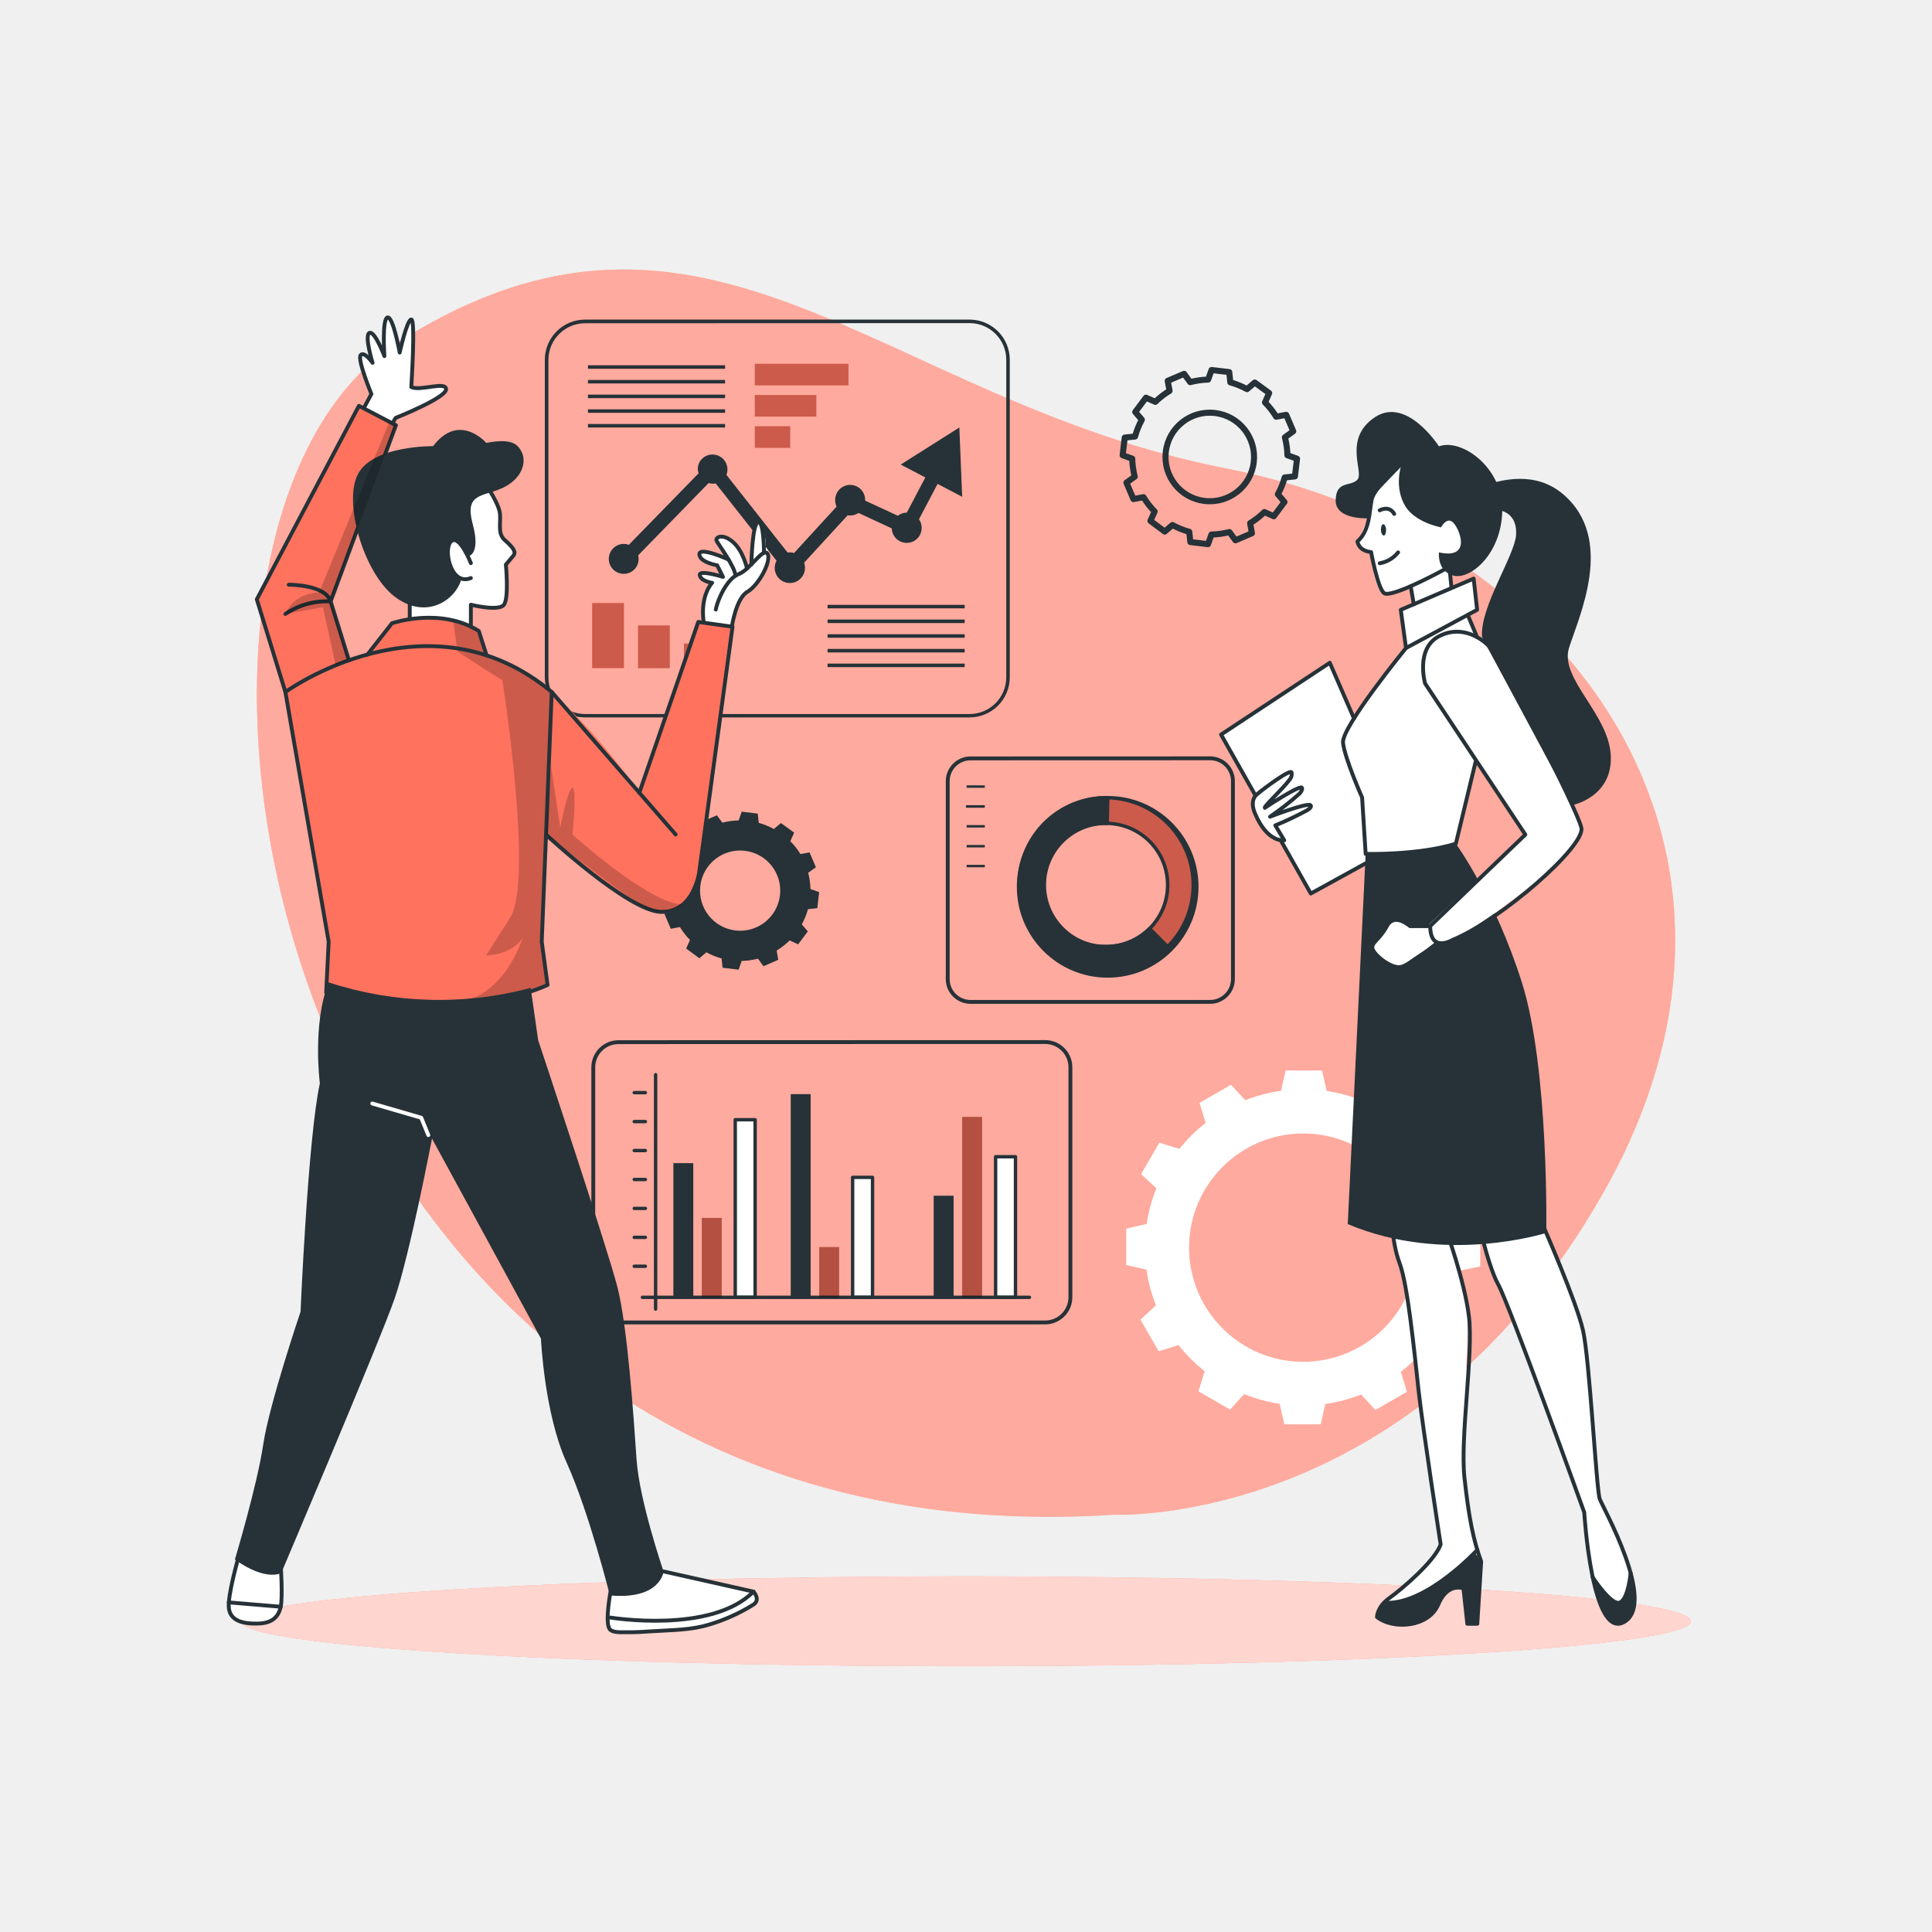
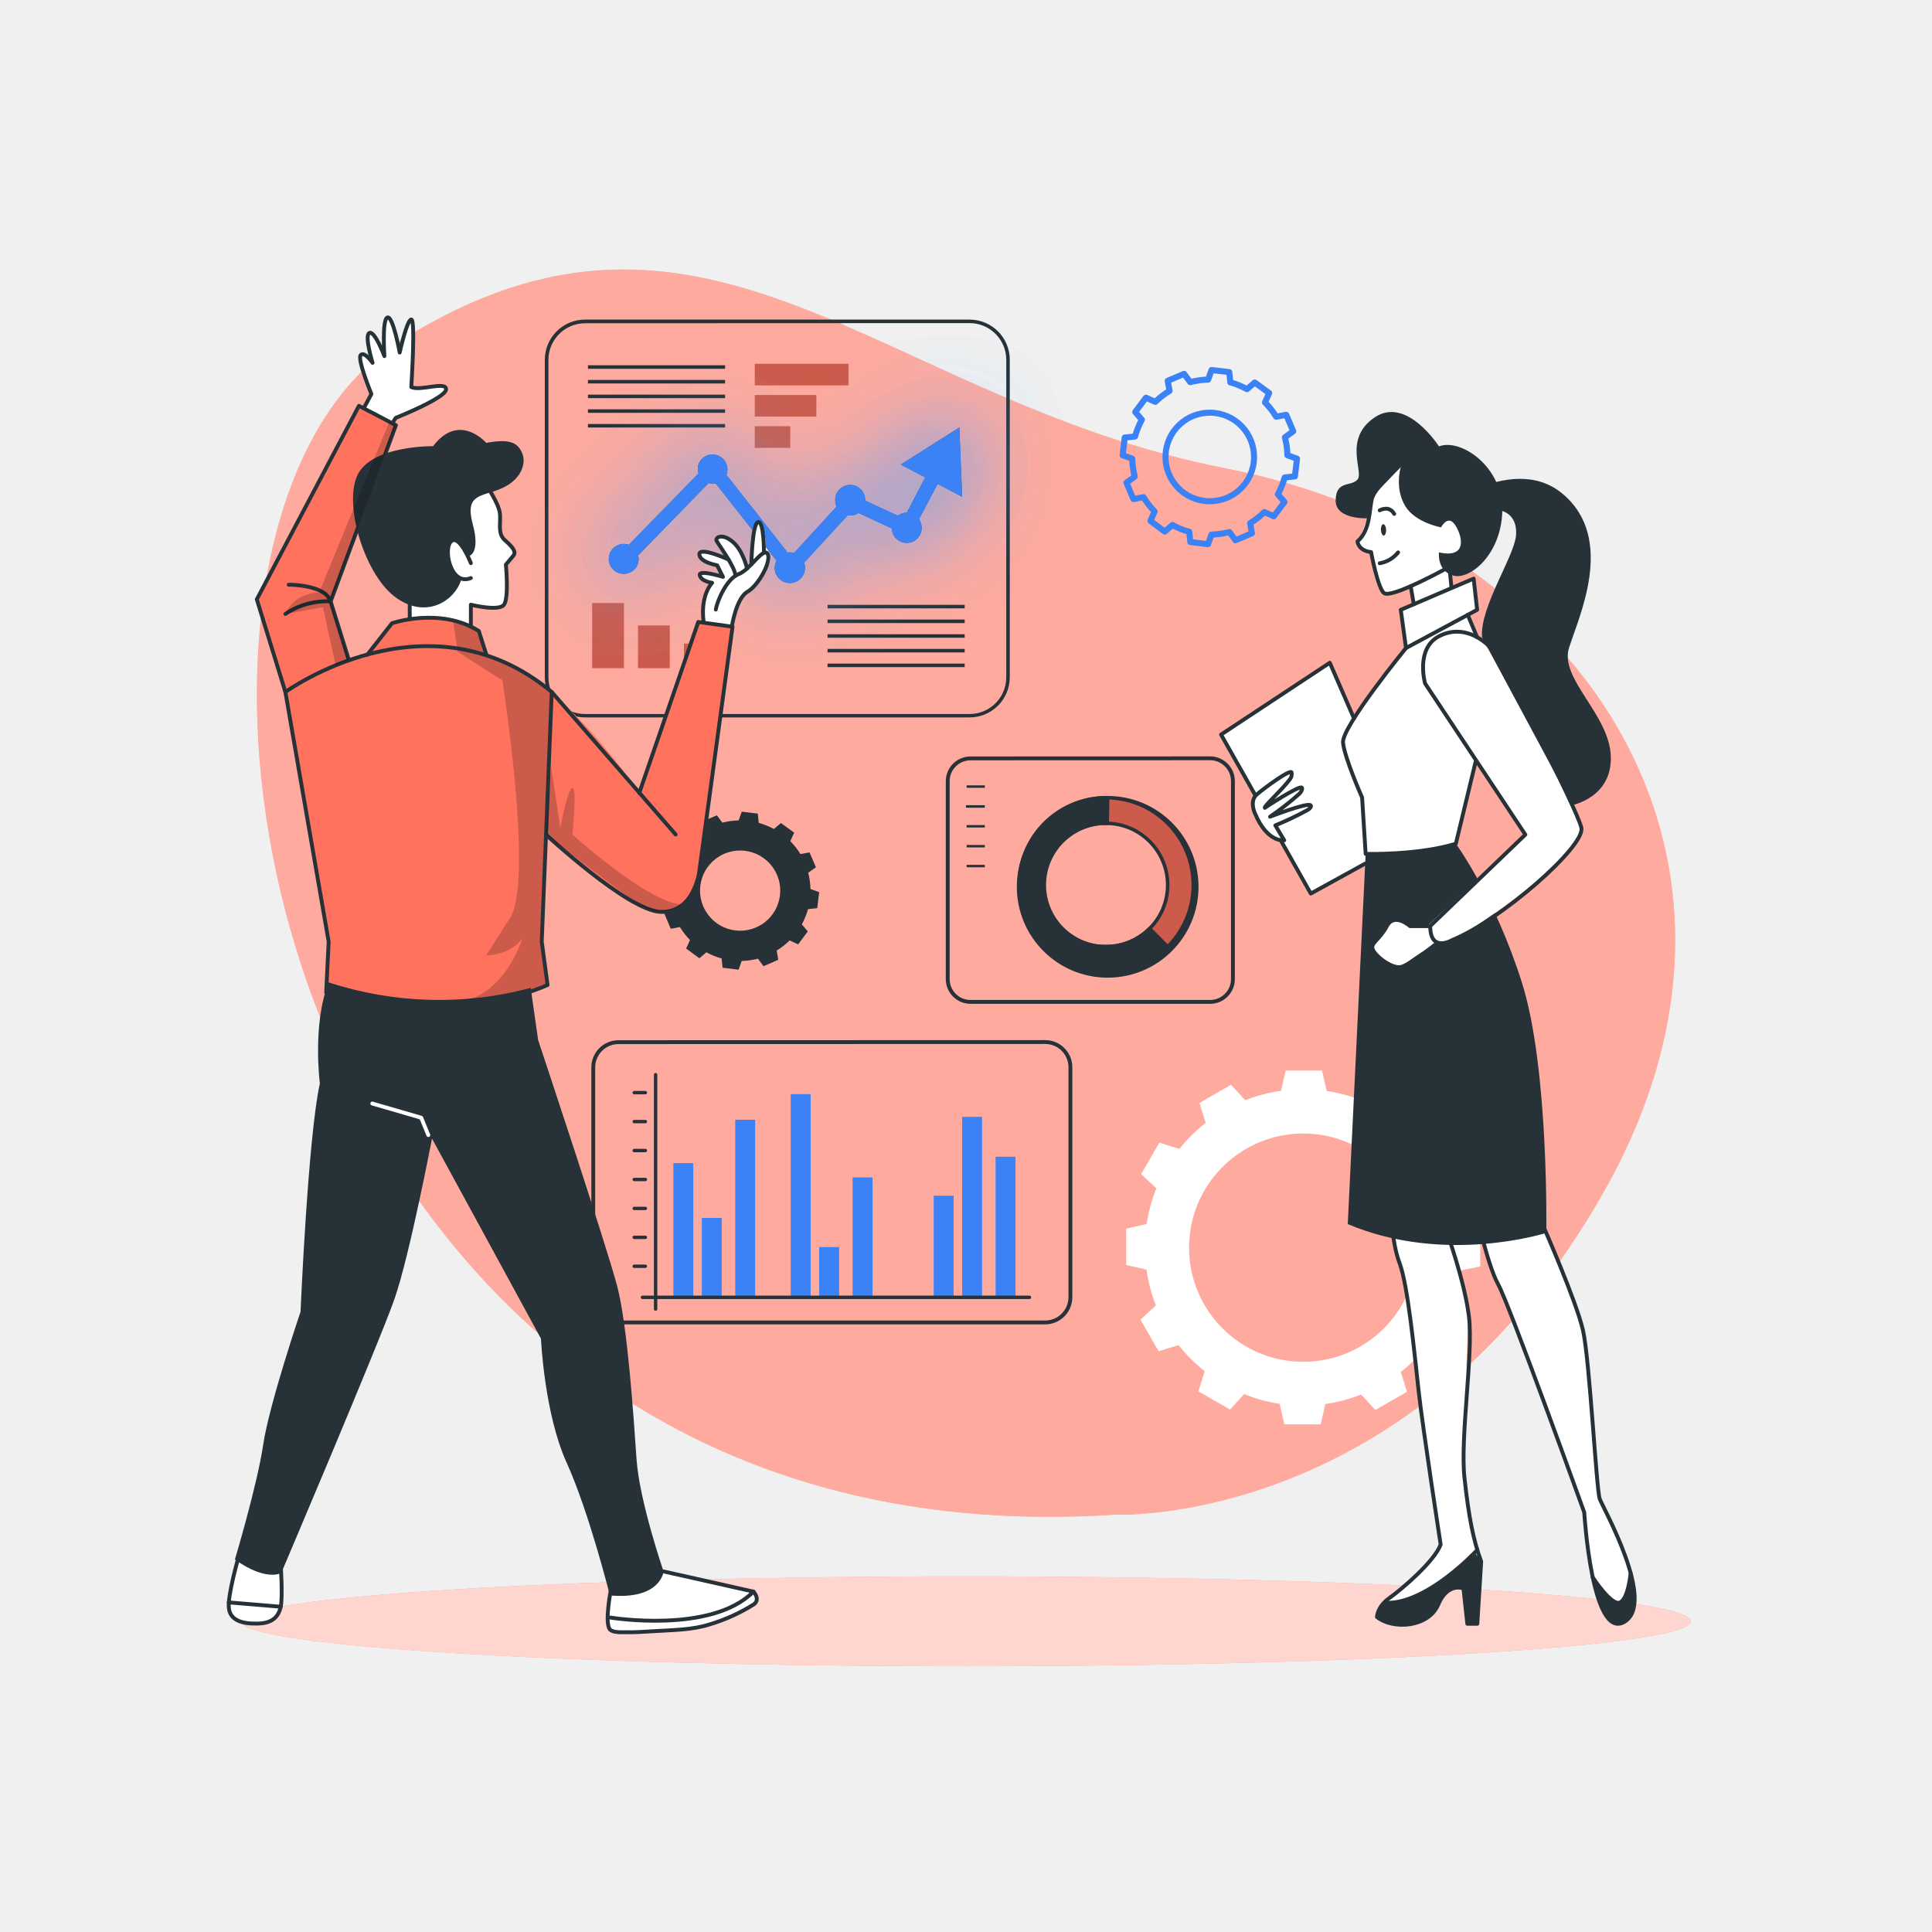
<svg xmlns="http://www.w3.org/2000/svg" viewBox="0 0 500 500">
+   <style>#gear-white{transform-box:fill-box;transform-origin:center center;animation:spin-ccw 10s linear infinite}#gear-black{transform-box:fill-box;transform-origin:center center;animation:spin-cw 7s linear infinite}#gear-outline{transform-box:fill-box;transform-origin:center center;animation:spin-ccw 12s linear infinite}@keyframes spin-cw{from{transform:rotate(0deg)}to{transform:rotate(360deg)}}@keyframes spin-ccw{from{transform:rotate(0deg)}to{transform:rotate(-360deg)}}#bar-1,#bar-2,#bar-3,#bar-4,#bar-5,#bar-6,#bar-7,#bar-8,#bar-9{transform-box:fill-box;transform-origin:50% 100%}#bar-1{animation:bar-bounce 2.2s ease-in-out infinite alternate}#bar-2{animation:bar-bounce 1.8s ease-in-out 0.3s infinite alternate}#bar-3{animation:bar-bounce 2.5s ease-in-out 0.6s infinite alternate}#bar-4{animation:bar-bounce 2.0s ease-in-out 0.9s infinite alternate}#bar-5{animation:bar-bounce 2.3s ease-in-out 1.2s infinite alternate}#bar-6{animation:bar-bounce 1.9s ease-in-out 1.5s infinite alternate}#bar-7{animation:bar-bounce 2.1s ease-in-out 1.8s infinite alternate}#bar-8{animation:bar-bounce 2.4s ease-in-out 2.1s infinite alternate}#bar-9{animation:bar-bounce 2.0s ease-in-out 2.4s infinite alternate}@keyframes bar-bounce{from{transform:scaleY(1)}to{transform:scaleY(0.25)}}</style>
+   <defs>
+     <filter id="lglow" x="-40%" y="-40%" width="180%" height="180%">
+       <feGaussianBlur in="SourceGraphic" stdDeviation="4" result="blur" />
+       <feMerge>
+         <feMergeNode in="blur" />
+         <feMergeNode in="SourceGraphic" />
+       </feMerge>
+     </filter>
+     <filter id="bglow" x="-60%" y="-60%" width="220%" height="220%">
+       <feGaussianBlur in="SourceAlpha" stdDeviation="8" result="blur-out" />
+       <feFlood flood-color="#4f8ef7" flood-opacity="0.25" result="dim-c" />
+       <feComposite in="dim-c" in2="blur-out" operator="in" result="dim-glow" />
+       <feFlood flood-color="#3b82f6" result="blue-fill">
+         <animate attributeName="flood-opacity" values="0;0;0.95;0.95;0;0" keyTimes="0;0.3;0.42;0.62;0.74;1" dur="3s" repeatCount="indefinite" calcMode="linear" />
+       </feFlood>
+       <feComposite in="blue-fill" in2="SourceAlpha" operator="in" result="blue-overlay" />
+       <feGaussianBlur in="SourceAlpha" stdDeviation="12" result="blur-glow" />
+       <feFlood flood-color="#60a5fa" result="glow-c">
+         <animate attributeName="flood-opacity" values="0;0;1;1;0;0" keyTimes="0;0.3;0.42;0.62;0.74;1" dur="3s" repeatCount="indefinite" calcMode="linear" />
+       </feFlood>
+       <feComposite in="glow-c" in2="blur-glow" operator="in" result="strong-glow" />
+       <feMerge>
+         <feMergeNode in="dim-glow" />
+         <feMergeNode in="strong-glow" />
+         <feMergeNode in="strong-glow" />
+         <feMergeNode in="SourceGraphic" />
+         <feMergeNode in="blue-overlay" />
+       </feMerge>
+     </filter>
+   </defs>
  <g id="freepik--background-simple--inject-8">
    <path d="M288.4,392s77.86,3.64,127.11-84.35-8.7-168.93-98.22-186.42S183.17,38.07,103.38,88.34,67.93,406.33,288.4,392Z" style="fill:#FF725E" />
    <path d="M288.4,392s77.86,3.64,127.11-84.35-8.7-168.93-98.22-186.42S183.17,38.07,103.38,88.34,67.93,406.33,288.4,392Z" style="fill:#fff;opacity:0.4" />
  </g>
  <g id="freepik--Shadow--inject-8">
    <ellipse cx="250.01" cy="419.59" rx="187.6" ry="11.63" style="fill:#FF725E" />
    <ellipse cx="250.01" cy="419.59" rx="187.6" ry="11.63" style="fill:#fff;opacity:0.7" />
  </g>
  <g id="freepik--Graphics--inject-8">
-     <path d="M291.08,113.24l-.54,4.58,2.48.88a20.29,20.29,0,0,0,.65,4.65l-2.15,1.56,1.81,4.25,2.61-.49a20.2,20.2,0,0,0,2.88,3.7l-1.09,2.44,3.7,2.76,2-1.7a19.74,19.74,0,0,0,4.35,1.76l.28,2.65,4.57.55.89-2.49a20.29,20.29,0,0,0,4.65-.65l1.57,2.14L324,138l-.47-2.6a20.23,20.23,0,0,0,3.69-2.88l2.44,1.09,2.76-3.7-1.71-2a19.47,19.47,0,0,0,1.76-4.34l2.65-.28.55-4.58-2.49-.89a19.67,19.67,0,0,0-.65-4.64l2.16-1.57-1.82-4.25-2.6.48a20.28,20.28,0,0,0-2.89-3.69l1.08-2.43L324.73,99l-2,1.71a20.52,20.52,0,0,0-4.32-1.76l-.28-2.65-4.58-.54-.89,2.48a20.14,20.14,0,0,0-4.64.66l-1.57-2.15-4.25,1.81.48,2.6A20.2,20.2,0,0,0,299,104l-2.43-1.08-2.77,3.7,1.71,2a19.83,19.83,0,0,0-1.76,4.35Zm10.63,3.67a11.46,11.46,0,1,1,10,12.73h0a11.46,11.46,0,0,1-10-12.73Z" style="fill:none;stroke:#263238;stroke-linejoin:round;stroke-width:1.571px" />
-     <path d="M171.61,225.94l-.49,4.15,2.25.8a18.19,18.19,0,0,0,.59,4.21l-2,1.42,1.64,3.85,2.36-.45a18.49,18.49,0,0,0,2.61,3.35l-1,2.21L181,248l1.81-1.55a17.71,17.71,0,0,0,3.94,1.6l.25,2.4,4.15.5.8-2.26a18,18,0,0,0,4.21-.59l1.42,1.95,3.84-1.65L201,246a18.49,18.49,0,0,0,3.35-2.61l2.21,1,2.5-3.34-1.55-1.83a17.92,17.92,0,0,0,1.6-3.93l2.4-.26.49-4.15-2.25-.8a18.19,18.19,0,0,0-.59-4.21l2-1.42-1.65-3.85-2.35.43a18.45,18.45,0,0,0-2.63-3.33l1-2.21L202.1,213l-1.82,1.55a17.81,17.81,0,0,0-3.92-1.59l-.25-2.4-4.15-.5-.8,2.26a18.11,18.11,0,0,0-4.21.59L185.53,211l-3.85,1.64.43,2.36a18.39,18.39,0,0,0-3.35,2.61l-2.21-1-2.5,3.35,1.55,1.82a18.2,18.2,0,0,0-1.6,3.94Zm9.63,3.32a10.38,10.38,0,1,1,9.08,11.54h0a10.39,10.39,0,0,1-9.08-11.54Z" style="fill:#263238" />
-     <path d="M383.08,327.75v-9.41l-5.25-1.19a40.53,40.53,0,0,0-2.44-9.26l4-3.69L374.67,296l-5.16,1.63a41.23,41.23,0,0,0-6.74-6.79l1.63-5.21-8.17-4.71-3.65,3.93a40.52,40.52,0,0,0-9.24-2.51l-1.2-5.3h-9.41l-1.2,5.26a40.15,40.15,0,0,0-9.26,2.44l-3.69-4-8.15,4.7,1.59,5.16a41.17,41.17,0,0,0-6.79,6.73l-5.2-1.61-4.7,8.14,3.94,3.67a40.57,40.57,0,0,0-2.51,9.23l-5.3,1.21v9.41l5.25,1.2a41.11,41.11,0,0,0,2.44,9.25l-4,3.7,4.71,8.17,5.15-1.59a40.79,40.79,0,0,0,6.76,6.76l-1.61,5.21,8.18,4.71,3.65-4a40.27,40.27,0,0,0,9.19,2.52l1.2,5.3h9.42l1.19-5.25a41.17,41.17,0,0,0,9.27-2.46l3.69,4,8.17-4.71-1.59-5.15a40.79,40.79,0,0,0,6.79-6.73l5.2,1.61,4.71-8.18-3.95-3.66a41.06,41.06,0,0,0,2.52-9.24Zm-16.27-4.86a29.54,29.54,0,1,1-29.54-29.54h0a29.54,29.54,0,0,1,29.54,29.54Z" style="fill:#fff" />
+     <g id="gear-outline">
+       <path d="M291.08,113.24l-.54,4.58,2.48.88a20.29,20.29,0,0,0,.65,4.65l-2.15,1.56,1.81,4.25,2.61-.49a20.2,20.2,0,0,0,2.88,3.7l-1.09,2.44,3.7,2.76,2-1.7a19.74,19.74,0,0,0,4.35,1.76l.28,2.65,4.57.55.89-2.49a20.29,20.29,0,0,0,4.65-.65l1.57,2.14L324,138l-.47-2.6a20.23,20.23,0,0,0,3.69-2.88l2.44,1.09,2.76-3.7-1.71-2a19.47,19.47,0,0,0,1.76-4.34l2.65-.28.55-4.58-2.49-.89a19.67,19.67,0,0,0-.65-4.64l2.16-1.57-1.82-4.25-2.6.48a20.28,20.28,0,0,0-2.89-3.69l1.08-2.43L324.73,99l-2,1.71a20.52,20.52,0,0,0-4.32-1.76l-.28-2.65-4.58-.54-.89,2.48a20.14,20.14,0,0,0-4.64.66l-1.57-2.15-4.25,1.81.48,2.6A20.2,20.2,0,0,0,299,104l-2.43-1.08-2.77,3.7,1.71,2a19.83,19.83,0,0,0-1.76,4.35Zm10.63,3.67a11.46,11.46,0,1,1,10,12.73h0a11.46,11.46,0,0,1-10-12.73Z" style="fill:none;stroke:#3b82f6;stroke-linejoin:round;stroke-width:1.571px" />
+     </g>
+     <g id="gear-black">
+       <path d="M171.61,225.94l-.49,4.15,2.25.8a18.19,18.19,0,0,0,.59,4.21l-2,1.42,1.64,3.85,2.36-.45a18.49,18.49,0,0,0,2.61,3.35l-1,2.21L181,248l1.81-1.55a17.71,17.71,0,0,0,3.94,1.6l.25,2.4,4.15.5.8-2.26a18,18,0,0,0,4.21-.59l1.42,1.95,3.84-1.65L201,246a18.49,18.49,0,0,0,3.35-2.61l2.21,1,2.5-3.34-1.55-1.83a17.92,17.92,0,0,0,1.6-3.93l2.4-.26.49-4.15-2.25-.8a18.19,18.19,0,0,0-.59-4.21l2-1.42-1.65-3.85-2.35.43a18.45,18.45,0,0,0-2.63-3.33l1-2.21L202.1,213l-1.82,1.55a17.81,17.81,0,0,0-3.92-1.59l-.25-2.4-4.15-.5-.8,2.26a18.11,18.11,0,0,0-4.21.59L185.53,211l-3.85,1.64.43,2.36a18.39,18.39,0,0,0-3.35,2.61l-2.21-1-2.5,3.35,1.55,1.82a18.2,18.2,0,0,0-1.6,3.94Zm9.63,3.32a10.38,10.38,0,1,1,9.08,11.54h0a10.39,10.39,0,0,1-9.08-11.54Z" style="fill:#263238" />
+     </g>
+     <g id="gear-white">
+       <path d="M383.08,327.75v-9.41l-5.25-1.19a40.53,40.53,0,0,0-2.44-9.26l4-3.69L374.67,296l-5.16,1.63a41.23,41.23,0,0,0-6.74-6.79l1.63-5.21-8.17-4.71-3.65,3.93a40.52,40.52,0,0,0-9.24-2.51l-1.2-5.3h-9.41l-1.2,5.26a40.15,40.15,0,0,0-9.26,2.44l-3.69-4-8.15,4.7,1.59,5.16a41.17,41.17,0,0,0-6.79,6.73l-5.2-1.61-4.7,8.14,3.94,3.67a40.57,40.57,0,0,0-2.51,9.23l-5.3,1.21v9.41l5.25,1.2a41.11,41.11,0,0,0,2.44,9.25l-4,3.7,4.71,8.17,5.15-1.59a40.79,40.79,0,0,0,6.76,6.76l-1.61,5.21,8.18,4.71,3.65-4a40.27,40.27,0,0,0,9.19,2.52l1.2,5.3h9.42l1.19-5.25a41.17,41.17,0,0,0,9.27-2.46l3.69,4,8.17-4.71-1.59-5.15a40.79,40.79,0,0,0,6.79-6.73l5.2,1.61,4.71-8.18-3.95-3.66a41.06,41.06,0,0,0,2.52-9.24Zm-16.27-4.86a29.54,29.54,0,1,1-29.54-29.54h0a29.54,29.54,0,0,1,29.54,29.54Z" style="fill:#fff" />
+     </g>
    <rect x="195.34" y="94.15" width="24.24" height="5.59" style="fill:#FF725E" />
    <rect x="195.34" y="102.23" width="15.93" height="5.59" style="fill:#FF725E" />
    <rect x="195.34" y="110.31" width="9.17" height="5.59" style="fill:#FF725E" />
    <rect x="195.34" y="94.15" width="24.24" height="5.59" style="opacity:0.2;isolation:isolate" />
    <rect x="195.34" y="102.23" width="15.93" height="5.59" style="opacity:0.2;isolation:isolate" />
    <rect x="195.34" y="110.31" width="9.17" height="5.59" style="opacity:0.2;isolation:isolate" />
    <rect x="153.25" y="156.07" width="8.22" height="16.84" style="fill:#FF725E" />
    <rect x="165.12" y="161.86" width="8.22" height="11.06" style="fill:#FF725E" />
    <rect x="177" y="166.55" width="8.22" height="6.37" style="fill:#FF725E" />
    <rect x="153.25" y="156.07" width="8.22" height="16.84" style="opacity:0.2;isolation:isolate" />
    <rect x="165.12" y="161.86" width="8.22" height="11.06" style="opacity:0.2;isolation:isolate" />
    <rect x="177" y="166.55" width="8.22" height="6.37" style="opacity:0.2;isolation:isolate" />
    <path d="M250.94,185.66H151.41A10.39,10.39,0,0,1,141,175.27V93.1a10.41,10.41,0,0,1,10.39-10.39h99.53A10.4,10.4,0,0,1,261.33,93.1v82.17A10.39,10.39,0,0,1,250.94,185.66Zm-99.53-102a9.5,9.5,0,0,0-9.48,9.48v82.17a9.5,9.5,0,0,0,9.48,9.48h99.53a9.5,9.5,0,0,0,9.48-9.48V93.1a9.5,9.5,0,0,0-9.48-9.48Z" style="fill:#263238" />
    <rect x="214.17" y="156.53" width="35.49" height="0.91" style="fill:#263238" />
    <rect x="214.17" y="160.34" width="35.49" height="0.91" style="fill:#263238" />
    <rect x="214.17" y="164.14" width="35.49" height="0.91" style="fill:#263238" />
    <rect x="214.17" y="167.94" width="35.49" height="0.91" style="fill:#263238" />
    <rect x="214.17" y="171.74" width="35.49" height="0.91" style="fill:#263238" />
    <rect x="152.16" y="94.53" width="35.49" height="0.91" style="fill:#263238" />
    <rect x="152.16" y="98.33" width="35.49" height="0.91" style="fill:#263238" />
    <rect x="152.16" y="102.13" width="35.49" height="0.91" style="fill:#263238" />
    <rect x="152.16" y="105.93" width="35.49" height="0.91" style="fill:#263238" />
    <rect x="152.16" y="109.73" width="35.49" height="0.91" style="fill:#263238" />
-     <path d="M242.65,125.23l6.36,3.34-.73-17.94-15.17,9.6,6.36,3.33-4.79,9.11h0a3.78,3.78,0,0,0-2.33.8l-8.45-3.91v-.05a3.88,3.88,0,0,0-7.75-.38h0a2.41,2.41,0,0,0,0,.38,4.05,4.05,0,0,0,.35,1.61l-11,12a3.7,3.7,0,0,0-1.09-.17,2.76,2.76,0,0,0-.57.06L188,122.9a3.87,3.87,0,0,0-7.08-3.11,3.71,3.71,0,0,0-.33,1.54,4.29,4.29,0,0,0,.2,1.17L162.74,141a3.87,3.87,0,1,0,2.31,5h0a4,4,0,0,0,.23-1.33,3.38,3.38,0,0,0-.13-.94L183.4,125a3.53,3.53,0,0,0,1.11.18,3.42,3.42,0,0,0,.71-.07l15.75,20a3.91,3.91,0,1,0,6.88,3.73,3.83,3.83,0,0,0,.47-1.65,2.54,2.54,0,0,0,0-.39,4,4,0,0,0-.2-1.19l11.26-12.26a3.57,3.57,0,0,0,.65.06,3.87,3.87,0,0,0,2.16-.66l8.6,4a3.87,3.87,0,1,0,7.73-.37,3.83,3.83,0,0,0-.69-2Z" style="fill:#263238" />
+     <path d="M242.65,125.23l6.36,3.34-.73-17.94-15.17,9.6,6.36,3.33-4.79,9.11h0a3.78,3.78,0,0,0-2.33.8l-8.45-3.91v-.05a3.88,3.88,0,0,0-7.75-.38h0a2.41,2.41,0,0,0,0,.38,4.05,4.05,0,0,0,.35,1.61l-11,12a3.7,3.7,0,0,0-1.09-.17,2.76,2.76,0,0,0-.57.06L188,122.9a3.87,3.87,0,0,0-7.08-3.11,3.71,3.71,0,0,0-.33,1.54,4.29,4.29,0,0,0,.2,1.17L162.74,141a3.87,3.87,0,1,0,2.31,5h0a4,4,0,0,0,.23-1.33,3.38,3.38,0,0,0-.13-.94L183.4,125a3.53,3.53,0,0,0,1.11.18,3.42,3.42,0,0,0,.71-.07l15.75,20a3.91,3.91,0,1,0,6.88,3.73,3.83,3.83,0,0,0,.47-1.65,2.54,2.54,0,0,0,0-.39,4,4,0,0,0-.2-1.19l11.26-12.26a3.57,3.57,0,0,0,.65.06,3.87,3.87,0,0,0,2.16-.66l8.6,4a3.87,3.87,0,1,0,7.73-.37,3.83,3.83,0,0,0-.69-2Z" style="fill:#263238" filter="url(#bglow)" />
    <g id="freepik--chart-1--inject-2--inject-8">
      <path d="M251.17,196.27a5.91,5.91,0,0,0-5.9,5.91v51.21a5.9,5.9,0,0,0,5.9,5.9h62a5.91,5.91,0,0,0,5.91-5.9V202.15a5.91,5.91,0,0,0-5.91-5.9Z" style="fill:none;stroke:#263238;stroke-linejoin:round" />
      <rect x="250.16" y="203.25" width="4.71" height="0.63" style="fill:#263238" />
      <rect x="250.16" y="208.39" width="4.71" height="0.63" style="fill:#263238" />
      <rect x="250.16" y="213.53" width="4.71" height="0.63" style="fill:#263238" />
      <rect x="250.16" y="218.68" width="4.71" height="0.63" style="fill:#263238" />
      <rect x="249.98" y="208.39" width="4.71" height="0.63" style="fill:#263238" />
      <rect x="250.16" y="223.82" width="4.71" height="0.63" style="fill:#263238" />
    </g>
    <path d="M285.76,251.64a22.59,22.59,0,1,0-22.12-23,22.58,22.58,0,0,0,22.12,23Zm.79-38.54a16,16,0,1,1-16.32,15.67A16,16,0,0,1,286.55,213.1Z" style="fill:#FF725E" />
    <path d="M285.76,251.64a22.59,22.59,0,1,0-22.12-23,22.58,22.58,0,0,0,22.12,23Zm.79-38.54a16,16,0,1,1-16.32,15.67A16,16,0,0,1,286.55,213.1Z" style="opacity:0.2;isolation:isolate" />
    <path d="M270,245.22a23,23,0,0,0,32.53.14.48.48,0,0,0,0-.64L297.84,240a.45.45,0,0,0-.32-.14.57.57,0,0,0-.33.13,15.36,15.36,0,0,1-11.28,4.51l-1.11,0a15.45,15.45,0,0,1-9.21-3.71c-.23-.21-.47-.42-.69-.64a15.79,15.79,0,0,1-1.75-20.27.41.41,0,0,0,.05-.09c.1-.14.21-.26.33-.4a15.47,15.47,0,0,1,13-5.86.45.45,0,0,0,.46-.44h0l.13-6.63a.46.46,0,0,0-.44-.47h0A23,23,0,0,0,270,245.22Z" style="fill:#263238" />
    <path d="M286.69,206a23.51,23.51,0,1,1-.05,0Zm-.92,45.17a22.14,22.14,0,1,0-21.68-22.58h0A22.15,22.15,0,0,0,285.77,251.18Zm.79-38.54a16.42,16.42,0,1,1-16.75,16.08,16.42,16.42,0,0,1,16.75-16.08Zm-.65,31.91a15.51,15.51,0,1,0-15.19-15.82h0a15.51,15.51,0,0,0,15.19,15.81Z" style="fill:#263238" />
    <line x1="169.67" y1="278.13" x2="169.67" y2="338.79" style="fill:none;stroke:#263238;stroke-linecap:round;stroke-linejoin:round;stroke-width:0.879px" />
-     <rect x="174.27" y="301.02" width="5.15" height="34.73" style="fill:#263238" />
-     <rect x="181.63" y="315.19" width="5.15" height="20.55" style="fill:#FF725E" />
-     <rect x="190.28" y="289.79" width="5.15" height="45.96" style="fill:#fff;stroke:#263238;stroke-linejoin:round;stroke-width:0.879px" />
-     <rect x="204.64" y="283.16" width="5.15" height="52.58" style="fill:#263238" />
-     <rect x="212.01" y="322.74" width="5.15" height="13.01" style="fill:#FF725E" />
-     <rect x="220.66" y="304.7" width="5.15" height="31.05" style="fill:#fff;stroke:#263238;stroke-linejoin:round;stroke-width:0.879px" />
-     <rect x="241.64" y="309.45" width="5.15" height="26.29" style="fill:#263238" />
-     <rect x="249.01" y="289.05" width="5.15" height="46.69" style="fill:#FF725E" />
-     <rect x="257.66" y="299.36" width="5.15" height="36.38" style="fill:#fff;stroke:#263238;stroke-linejoin:round;stroke-width:0.879px" />
+     <rect id="bar-1" x="174.27" y="301.02" width="5.15" height="34.73" style="fill:#3b82f6" />
+     <rect id="bar-2" x="181.63" y="315.19" width="5.15" height="20.55" style="fill:#3b82f6" />
+     <rect id="bar-3" x="190.28" y="289.79" width="5.15" height="45.96" style="fill:#3b82f6" />
+     <rect id="bar-4" x="204.64" y="283.16" width="5.15" height="52.58" style="fill:#3b82f6" />
+     <rect id="bar-5" x="212.01" y="322.74" width="5.15" height="13.01" style="fill:#3b82f6" />
+     <rect id="bar-6" x="220.66" y="304.7" width="5.15" height="31.05" style="fill:#3b82f6" />
+     <rect id="bar-7" x="241.64" y="309.45" width="5.15" height="26.29" style="fill:#3b82f6" />
+     <rect id="bar-8" x="249.01" y="289.05" width="5.15" height="46.69" style="fill:#3b82f6" />
+     <rect id="bar-9" x="257.66" y="299.36" width="5.15" height="36.38" style="fill:#3b82f6" />
    <line x1="164.14" y1="327.71" x2="167.02" y2="327.71" style="fill:none;stroke:#263238;stroke-linecap:round;stroke-linejoin:round;stroke-width:0.879px" />
    <line x1="164.14" y1="320.22" x2="167.02" y2="320.22" style="fill:none;stroke:#263238;stroke-linecap:round;stroke-linejoin:round;stroke-width:0.879px" />
    <line x1="164.14" y1="312.74" x2="167.02" y2="312.74" style="fill:none;stroke:#263238;stroke-linecap:round;stroke-linejoin:round;stroke-width:0.879px" />
    <line x1="164.14" y1="305.25" x2="167.02" y2="305.25" style="fill:none;stroke:#263238;stroke-linecap:round;stroke-linejoin:round;stroke-width:0.879px" />
    <line x1="164.14" y1="297.76" x2="167.02" y2="297.76" style="fill:none;stroke:#263238;stroke-linecap:round;stroke-linejoin:round;stroke-width:0.879px" />
    <line x1="164.14" y1="290.27" x2="167.02" y2="290.27" style="fill:none;stroke:#263238;stroke-linecap:round;stroke-linejoin:round;stroke-width:0.879px" />
    <line x1="164.14" y1="282.78" x2="167.02" y2="282.78" style="fill:none;stroke:#263238;stroke-linecap:round;stroke-linejoin:round;stroke-width:0.879px" />
    <line x1="166.26" y1="335.75" x2="266.42" y2="335.75" style="fill:none;stroke:#263238;stroke-linecap:round;stroke-linejoin:round;stroke-width:0.879px" />
-     <rect x="181.63" y="315.19" width="5.15" height="20.55" style="opacity:0.3" />
-     <rect x="212.01" y="322.74" width="5.15" height="13.01" style="opacity:0.3" />
-     <rect x="249.01" y="289.05" width="5.15" height="46.69" style="opacity:0.3" />
    <path d="M160.05,269.71a6.52,6.52,0,0,0-6.51,6.51v59.51a6.53,6.53,0,0,0,6.51,6.52H270.5a6.54,6.54,0,0,0,6.52-6.52V276.2a6.53,6.53,0,0,0-6.52-6.52Z" style="fill:none;stroke:#263238;stroke-linejoin:round" />
  </g>
  <g id="freepik--character-1--inject-8">
    <path d="M72.65,402.74s2.31,15.42-3.28,17-9.47-.5-10.17-2.81,4.25-18.81,4.25-18.81Z" style="fill:#fff" />
    <path d="M169.88,406.15l24.3,5.76s1.84,1,1.64,2.65-11.29,5.88-14.4,6.41-21.06,2.87-23.61.68S160.65,402,160.65,402Z" style="fill:#fff" />
    <path d="M125.88,124.92s3.42,5.16,3.47,7.77-.27,5.59,1.33,7.13,2.83,3.22,2.17,4-1.93,2.3-1.93,2.3,1.65,8.79-.49,10.38-8.57,0-8.57,0v5.68s-9.14-3-15.45-2.44l-1.12-12.17S119,121.21,125.88,124.92Z" style="fill:#fff" />
    <path d="M182.1,160.88s-.82-6.24,2.22-10c0,0-3.64-.62-3.2-1.94s6,.41,6,.41l-1.5-3s-5.25-1.74-4.6-3.37,8.35,2.38,8.35,2.38-4.57-3.82-3.93-5.41,5.29-1.56,7.77,6.68l1.26-1.57s.45-9.38,1.74-9.89c0,0,2,1.1,2,6.49,0,0,2,2.41.73,4.45s-4.26,6.63-6.8,8.35-2.53,8.43-2.53,8.43Z" style="fill:#fff" />
    <path d="M101.62,109.59l1.15-1.54s12.87-5.74,12.55-7.53-7.61.68-9-.27c0,0,1.33-16.94,0-17.49s-2.81,7.95-2.81,7.95-1.87-8.72-3.31-8.47-.84,9-.84,9-2.75-5.61-3.82-5.09.53,7.36.53,7.36-2-2.35-2.8-1.64A26.51,26.51,0,0,0,96.12,102l-2.78,4.7Z" style="fill:#fff" />
    <path d="M180.71,160.92l8.87,1.24s-6.49,55-8.4,61.79-3.63,11.67-10.15,12-29.75-19.2-29.75-19.2l-1.08,27,1.51,11.2s-28.41,14.93-57.3,1.94l.65-13.14L74.65,183.65l-8.19-28.54L92.89,105l9.58,5-16.9,45.61,4.73,15.23,5.29-2.12,5.85-7.46s9.92-5.15,22.47,2l2,6.26s14.72,1.11,39.57,35.56Z" style="fill:#FF725E" />
    <path d="M117.3,160.92l1.12,7.7S126.68,174.1,130,176c0,0,8.12,51.28,2.11,61.37l-6.33,9.91s6.47,0,9.45-4.53c0,0-3.71,12.38-13.33,15.71,0,0,14.77-1.54,19.85-3.5l-1.51-11.2,2.43-62.45s2.29-4.18-16.75-11.67l-2.81-6.75Z" style="opacity:0.2" />
    <path d="M125.88,125.62s3.1,4.54,3.47,7.07-.73,5.32,1.33,7.13,3,3,2.17,4-1.93,2.3-1.93,2.3.84,8.57-.49,10.38-8.57,0-8.57,0v5.68" style="fill:none;stroke:#263238;stroke-linecap:round;stroke-linejoin:round" />
    <path d="M121.86,145.74s-2.9-7.49-5.07-5.68-.24,11.71,5.07,9.54" style="fill:none;stroke:#263238;stroke-linecap:round;stroke-linejoin:round" />
    <path d="M121.07,144s3.45-.28,1.27-8.37,2.54-7,7.61-9.3,6.28-6.52,5.19-9.05-2.9-3.87-9.3-2.66c0,0-7-8.09-13.76.85,0,0-15.22-.24-19.32,7s1.33,25.72,9.3,31.88,15.76,1.23,17.38-4.56c0,0-5.43-2.93-2.65-9.69C116.79,140.06,119.32,139.16,121.07,144Z" style="fill:#263238" />
    <path d="M73.86,179.09s36.83-26.71,68.93,0l-2.59,64.62,1.51,11.2s-27.14,12.71-57.3,1.94l.65-13.14Z" style="fill:none;stroke:#263238;stroke-linecap:round;stroke-linejoin:round" />
    <path d="M95.1,169.38l6.34-8.08s12.43-4.3,22.47,2l2,6.26" style="fill:none;stroke:#263238;stroke-linecap:round;stroke-linejoin:round" />
    <line x1="142.79" y1="179.09" x2="174.86" y2="215.97" style="fill:none;stroke:#263238;stroke-linecap:round;stroke-linejoin:round" />
    <path d="M141.31,216s21.25,19.77,29.72,20,9.88-10,9.88-10l8.67-63.8-8.87-1.24-15.26,44.23" style="fill:none;stroke:#263238;stroke-linecap:round;stroke-linejoin:round" />
    <path d="M189.43,162s1.11-7.21,4-8.85,6.32-8,5.22-9.83-4.46,4.12-7.49,5.26-5.49,6.74-5.91,9.17" style="fill:none;stroke:#263238;stroke-linecap:round;stroke-linejoin:round" />
    <path d="M197.72,143.06s0-8.33-1.53-7.94-1.74,10.94-1.74,10.94" style="fill:none;stroke:#263238;stroke-linecap:round;stroke-linejoin:round" />
    <path d="M193.33,147.13s-1-4.67-3.75-6.95-4.47-1.05-4.16-.28,5,7,4.89,9.12" style="fill:none;stroke:#263238;stroke-linecap:round;stroke-linejoin:round" />
    <path d="M188.57,144.82s-7.55-3.46-7.57-1.39,4.6,2.87,4.6,2.87l1.5,3s-6.36-2-6-.41,3.2,1.94,3.2,1.94-3.09,3.06-2.22,10" style="fill:none;stroke:#263238;stroke-linecap:round;stroke-linejoin:round" />
    <path d="M137.34,255.66l1.93,13.52s17.77,53.31,20.47,63.73,4.25,34,5,44.81,7,29,7,29-.77,7.34-13.9,6.18c0,0-5.41-21.63-11.2-34.38S140,346.43,140,346.43l-28.2-51.76s-5.77,30.14-9.65,41.33c-4,11.54-31.27,75.57-29.36,71.08,0,0-3.86,2.32-12-3.48,0,0,5.79-19.31,7.33-29.74s9.66-34.38,9.66-34.38,1.93-45.19,5-59.1c0,0-2-15.32,2.27-26.14A91.92,91.92,0,0,0,137.34,255.66Z" style="fill:#263238" />
    <polyline points="96.35 285.59 109.01 289.27 110.85 293.76" style="fill:none;stroke:#fff;stroke-linecap:round;stroke-linejoin:round" />
    <path d="M158.12,411.32s-1.71,8.57-.31,10.33c.74.92,2.94.75,4,.77,2.44.05,4.89-.11,7.33-.27,4.88-.32,9.88-.27,14.59-1.78A46.41,46.41,0,0,0,195,415.26c1.92-1.28,0-3.35,0-3.35l-23.25-5.22" style="fill:none;stroke:#263238;stroke-linecap:round;stroke-linejoin:round" />
    <path d="M158,418.63s26.13,4.29,37-6.72" style="fill:none;stroke:#263238;stroke-linecap:round;stroke-linejoin:round" />
    <path d="M61.8,402.74s-3,10.29-2.56,13.53,3.69,4,7.49,3.91,5.36-1.79,5.92-4.36,0-10.88,0-10.88" style="fill:none;stroke:#263238;stroke-linecap:round;stroke-linejoin:round" />
    <line x1="59.2" y1="414.7" x2="72.65" y2="415.82" style="fill:none;stroke:#263238;stroke-linecap:round;stroke-linejoin:round" />
    <path d="M94.31,105.32c1.14-2.08,1.81-3.35,1.81-3.35S92.41,93,93.34,91.9s3.08,2,3.08,2-2.2-7.13-.81-7.74,3.87,6,3.87,6-.65-9.55.79-10,3.17,9.08,3.17,9.08,1.86-8.48,3-8.56,0,17.49,0,17.49c2.3,1.13,9.06-1.63,9,.6s-13,7.36-13,7.36a5.78,5.78,0,0,0-.59.94" style="fill:none;stroke:#263238;stroke-linecap:round;stroke-linejoin:round" />
    <polyline points="73.86 179.09 66.46 155.11 92.89 105.03 102.47 110.04 85.57 155.65 90.3 170.88" style="fill:none;stroke:#263238;stroke-linecap:round;stroke-linejoin:round" />
    <path d="M74.72,151.32s9.48-.08,10.85,4.33a19,19,0,0,0-11.71,3.24" style="fill:none;stroke:#263238;stroke-linecap:round;stroke-linejoin:round" />
    <line x1="106.04" y1="160.26" x2="106.04" y2="153.31" style="fill:none;stroke:#263238;stroke-linecap:round;stroke-linejoin:round" />
    <path d="M142.63,198.43,145,214.2s1.94-10.29,3.15-10.29,0,12.06,0,12.06,19.88,18,28.48,18.1c0,0-4.78,3.36-9.57.86s-25.79-19-25.79-19Z" style="opacity:0.2" />
    <path d="M100.77,109.15,82.59,153.31s-6.33-.1-8.73,5.58l9.72-1.74,3.27,15,3.45-1.31-4.73-15.23L102.47,110Z" style="opacity:0.2" />
  </g>
  <g id="freepik--character-2--inject-8">
    <polygon points="351.31 186.81 344.15 171.52 316.01 190.11 339.23 231.25 357.34 220.97 351.31 186.81" style="fill:#fff" />
    <path d="M374.5,319.06s4.55,12.63,5.22,18.78-1.38,32.05-.94,39.19,4.3,28.45,4.3,28.45-18.93,13.76-24.94,9.33c0,0,13.34-10.8,14.69-15.1l-4.32-29.19L364.22,336s-1.09-7.21-2.61-10.92-1.29-11.58-1.29-11.58Z" style="fill:#fff" />
    <path d="M374.1,317.94s4.92,13.3,6.07,22.85S377.86,372,379,382.43s2.31,16.2,4.33,21.69l-1,16.11h-2.59l-1-9.14s-4.06-1.69-6.52,4.16-11.55,6.62-15.86,3.23c0,0,0-2.62,3.24-4.93s11.7-9.53,13.24-13.84c0,0-4.62-30-5.7-39.72s-2.77-27.39-4.93-33.09-2.15-13.85-2.15-13.85" style="fill:none;stroke:#263238;stroke-linecap:round;stroke-linejoin:round" />
    <path d="M382.34,401.1S369.65,414.9,359,414.81" style="fill:none;stroke:#263238;stroke-linecap:round;stroke-linejoin:round" />
    <path d="M358.14,414.81a11.26,11.26,0,0,0,5.2-.65c2.87-1,13.2-6,18.28-12.31l1.56,1.77-.82,16.24-2.61.37-1-9.14s-3.34-1.53-5.49,2.23-3.7,6.34-7.46,7.17-9.43-2-9.43-2S355.38,417,358.14,414.81Z" style="fill:#263238" />
    <path d="M383.35,319.49a115.94,115.94,0,0,0,4.34,12.91c2.27,5.21,21.88,57.9,21.88,57.9s1.49,28.52,9.84,28.43-.33-19.93-.33-19.93L414,387.93s-1.94-31.93-4.34-43.67l-10.22-27.53Z" style="fill:#fff" />
    <path d="M399.55,317.65s8.39,19.09,10.12,26.61,3.47,41.35,4.34,43.67,14.75,26.89,6.36,31.81S410,391.4,410,391.4s-19.37-53.8-22.27-59-6.07-20.25-6.07-20.25Z" style="fill:none;stroke:#263238;stroke-linecap:round;stroke-linejoin:round" />
    <path d="M422,407.13s-.58,6.66-2.78,7.6-7.06-6.57-7.06-6.57" style="fill:none;stroke:#263238;stroke-linecap:round;stroke-linejoin:round" />
    <path d="M412.18,409.31s3,11.36,7,10.88,4.72-6.79,2.83-11.66c0,0-.67,5-2.78,6.2C417.1,414.76,412.18,409.31,412.18,409.31Z" style="fill:#263238" />
    <path d="M376.77,218.35s10.11,13.8,17.12,36,6.29,64.72,6.29,64.72-26.09,8.39-51.38-2.27L353.43,221S369.7,221.3,376.77,218.35Z" style="fill:#263238" />
    <path d="M363.71,118.27s-7.86,7.36-8.78,12.18a37.81,37.81,0,0,1-3.62,9.67,7.05,7.05,0,0,0,3.53,2.76s.51,9.87,3.38,10.63l6.86-1.8.73,4.23,9.84-3.74v-5.7l7.5-4.9-2.67-12.81-12.2-5.7Z" style="fill:#fff" />
    <path d="M353.38,220.23l-.87-13.84s-6.4-12-4.37-16.36c2.24-4.79,15.7-22.53,15.7-22.53l-1.32-9.68,18.86-8.08.9,8.08L380,159.51l2.53,5.42s.16-1.61,4.54,6.56,20.88,37.24,22.18,42.82-25.66,25.24-34.76,29.88c0,0-1.05-2.25-11.86,6-2.75-.48-6.55-2.95-7.36-4.48s3.11-5.17,3.11-5.17,2.36-4.46,6.53-.89h4.44L394.76,216l-12.88-18.85-5.11,21.17S360.24,223.34,353.38,220.23Z" style="fill:#fff" />
    <polygon points="362.52 157.82 363.87 167.71 382.28 157.82 381.38 149.74 362.52 157.82" style="fill:none;stroke:#263238;stroke-linecap:round;stroke-linejoin:round" />
    <path d="M363.87,167.71s-16.75,20.49-16.3,24.53,4.94,14.15,4.94,14.15l.92,14.6s13.55.37,23.34-2.64l5.11-21.17" style="fill:none;stroke:#263238;stroke-linecap:round;stroke-linejoin:round" />
    <path d="M394.76,216l-25.95-39.12s-2.55-9,3.59-12.21,11.48.86,13.39,3,22.51,41.83,23.47,46.6-20.8,23.85-33.39,29c0,0-5.73,3.44-5.73-3.62Z" style="fill:none;stroke:#263238;stroke-linecap:round;stroke-linejoin:round" />
    <line x1="382.28" y1="164.93" x2="379.85" y2="159.13" style="fill:none;stroke:#263238;stroke-linecap:round;stroke-linejoin:round" />
    <path d="M370.14,239.69h-5.22s-4.07-3.64-6,0-4.37,4.36-3.64,6.06,4.91,5.09,7.36,4.48S372,244,372,244" style="fill:none;stroke:#263238;stroke-linecap:round;stroke-linejoin:round" />
    <path d="M361.83,120.86s-6.13,5.36-6.81,8.33-.39,8-3.71,10.93c0,0,.17,2.4,3.53,2.76,0,0,1.72,9.47,3.38,10.63s11.82-4.08,15.8-6.24a5.27,5.27,0,0,0,2.09-2.91" style="fill:none;stroke:#263238;stroke-linecap:round;stroke-linejoin:round" />
    <path d="M357.07,145.77a7.72,7.72,0,0,0,4.76-2.81" style="fill:none;stroke:#263238;stroke-linecap:round;stroke-linejoin:round" />
    <path d="M357.07,132.07s2.42-1.41,3.75.93" style="fill:none;stroke:#263238;stroke-linecap:round;stroke-linejoin:round" />
    <path d="M358.73,137.1c0,.81-.23,1.47-.6,1.49s-.71-.62-.75-1.42.23-1.48.6-1.5S358.69,136.29,358.73,137.1Z" style="fill:#263238" />
    <line x1="365.08" y1="151.71" x2="365.89" y2="156.38" style="fill:none;stroke:#263238;stroke-linecap:round;stroke-linejoin:round" />
    <path d="M372.94,136.48s1.5-2.91,3.17-1.21,4.84,9.56-3.71,7.69c0,0-.57,4.8,3.71,6s12.41-5.42,12.68-16.71-10.63-18.91-16.39-16.73c0,0-8.35-13.09-16.63-7.51s-2.7,14.17-4.46,16.11-5.52.12-5.64,5.33,8.59,4.68,8.59,4.68l1.05-5.74,7.21-7.53s-1.7,5.44,1.19,10.17C366.32,135.29,372.94,136.48,372.94,136.48Z" style="fill:#263238" />
    <path d="M388.79,132.25s4,.9,3.56,6.31-9.47,18.71-8.79,26.37l23.31,43.44s10.49-2,10-12.8-13.29-19.9-10.82-27.86,12.17-28.23-1.57-39.85-35.16,6.19-35.16,6.19l10.49-3.38Z" style="fill:#263238" />
    <polyline points="350.41 185.92 344.15 171.52 316.01 190.11 339.23 231.25 353.31 223.5" style="fill:none;stroke:#263238;stroke-linecap:round;stroke-linejoin:round" />
    <path d="M324.77,210.46s-1.52-3.14.51-4.87,9-6.86,9-5.6a2.2,2.2,0,0,1-.48,1.73c-2,2.68-6.79,7-6.48,7.35,0,0,8.74-5.8,9.58-5.25.21.14.09.89-.64,1.62a75.63,75.63,0,0,1-7.57,5.92s9.22-3.57,10.41-3c.34.16.27.68-.8,1.33a84.1,84.1,0,0,1-8.25,3.92l2.31,3.86S328,218.23,324.77,210.46Z" style="fill:#fff;stroke:#263238;stroke-linecap:round;stroke-linejoin:round" />
    <line x1="375.01" y1="145.77" x2="375.65" y2="152.2" style="fill:none;stroke:#263238;stroke-linejoin:round" />
  </g>
</svg>
